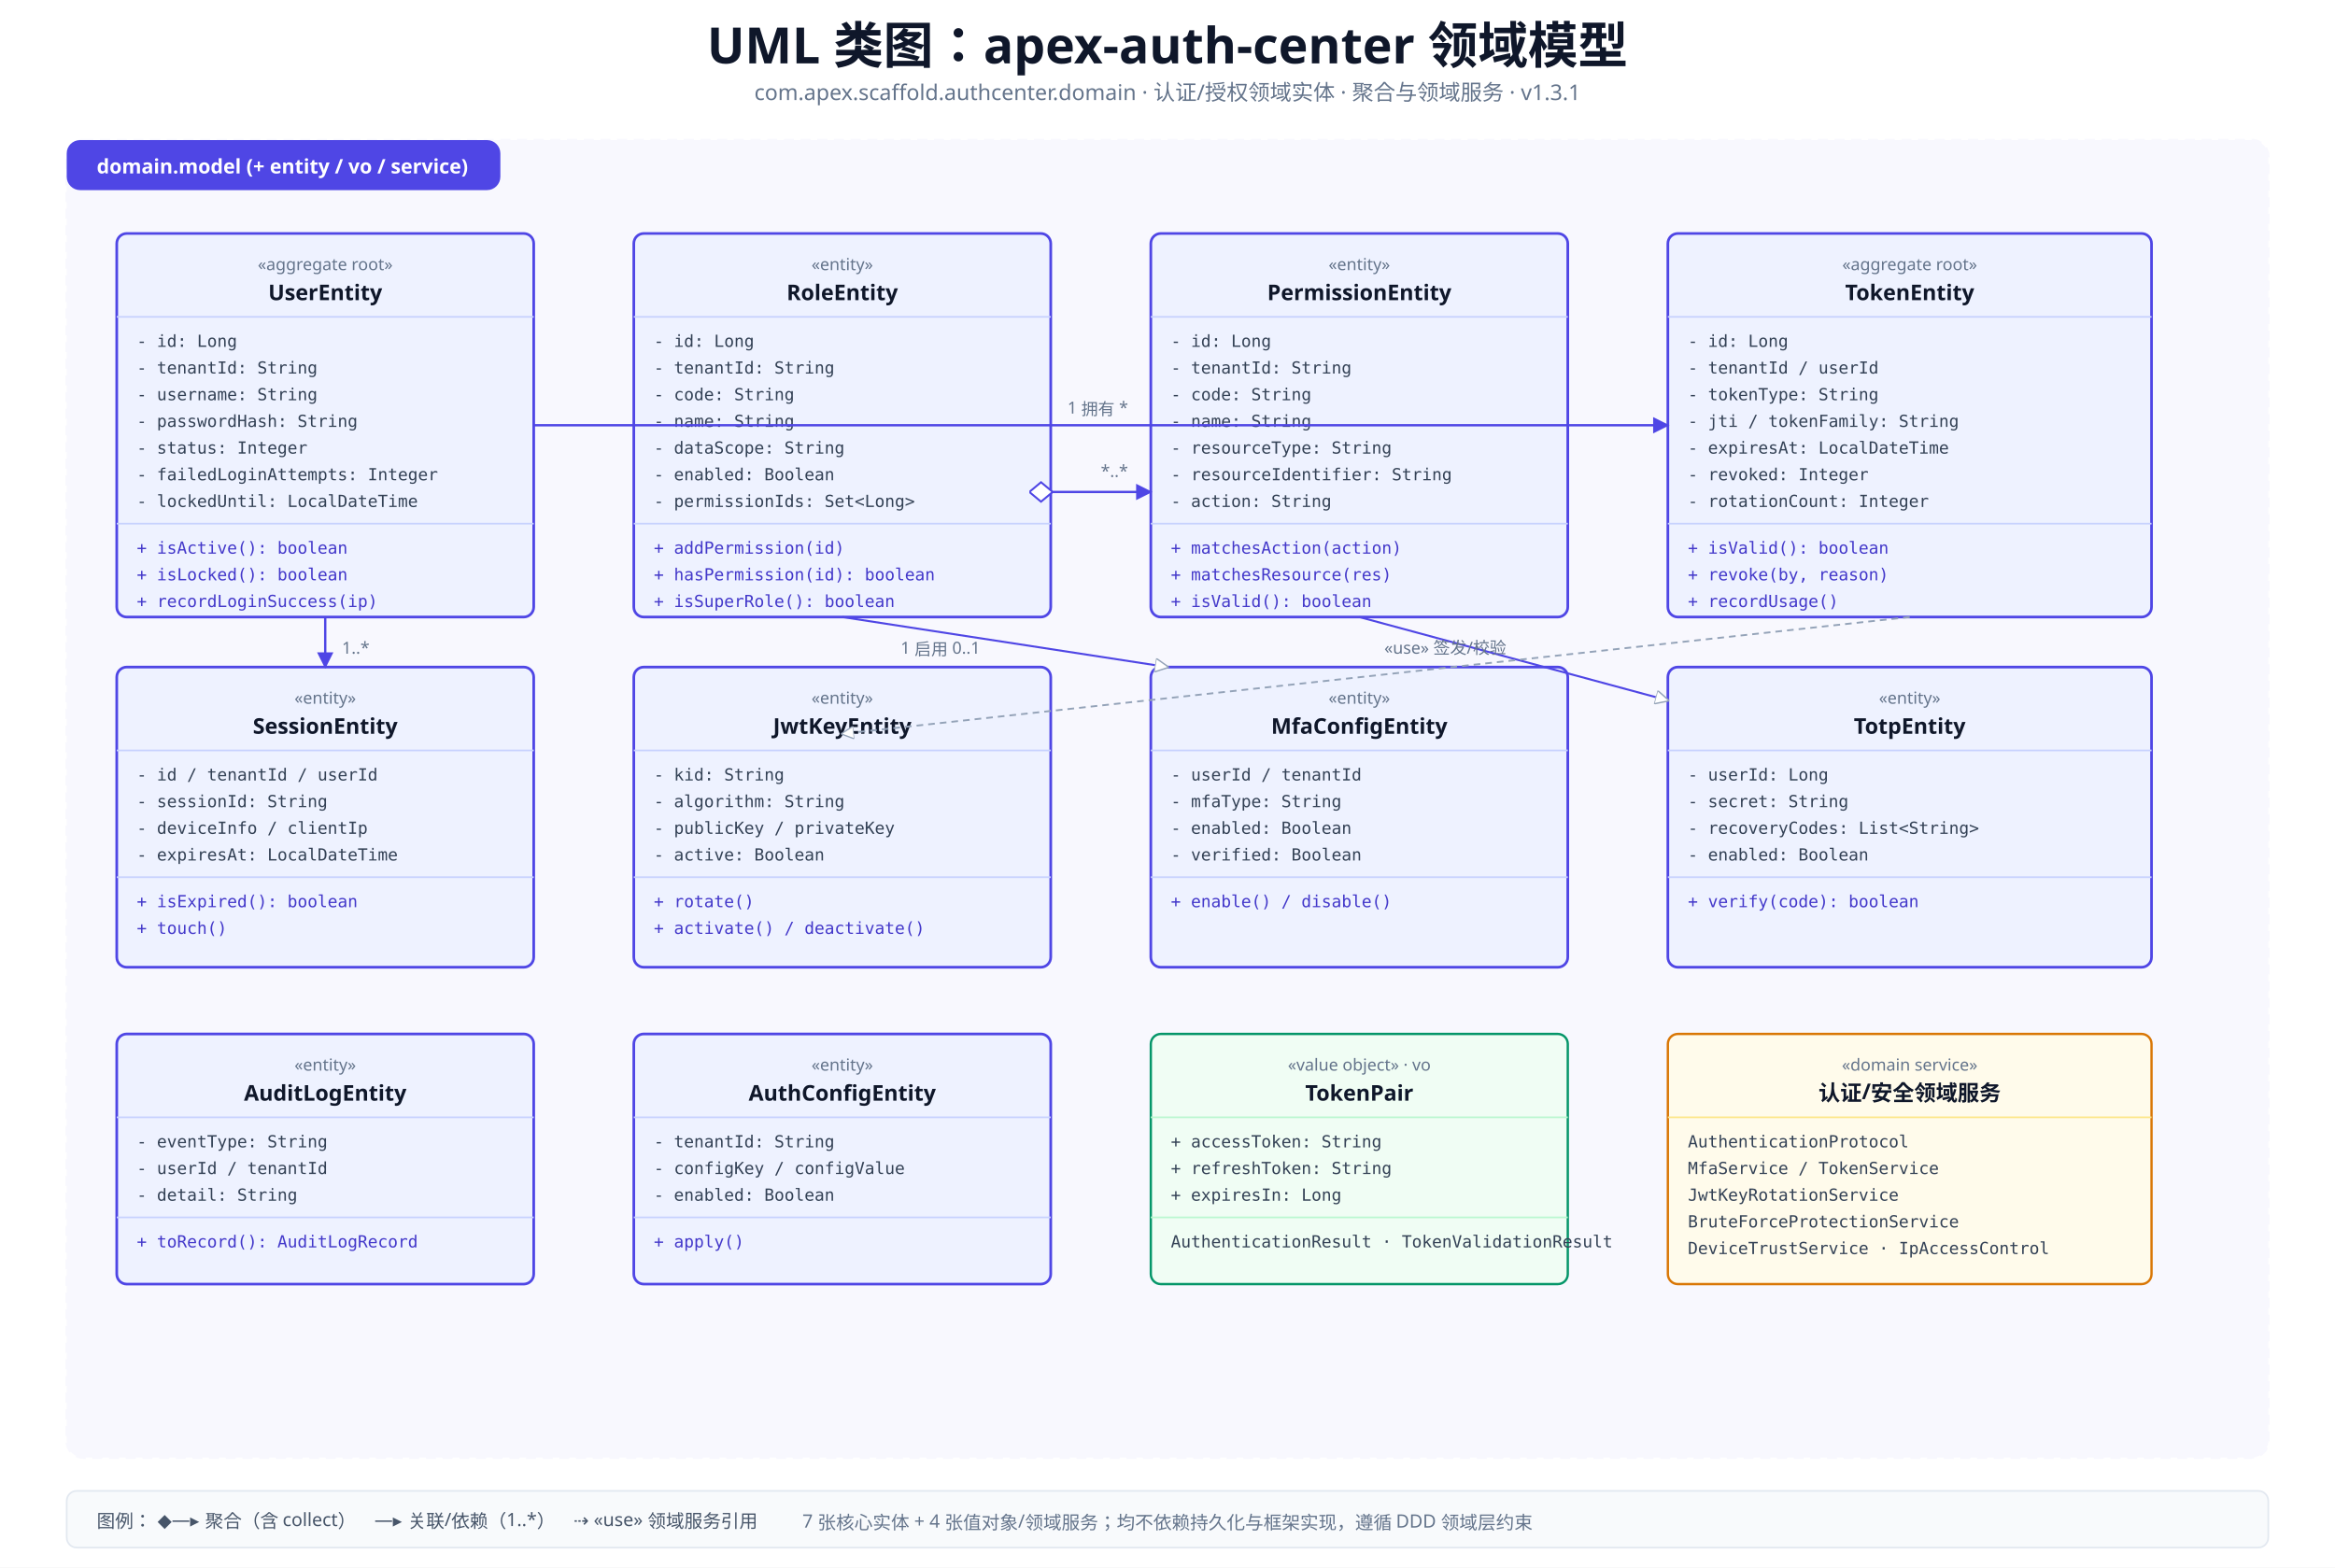
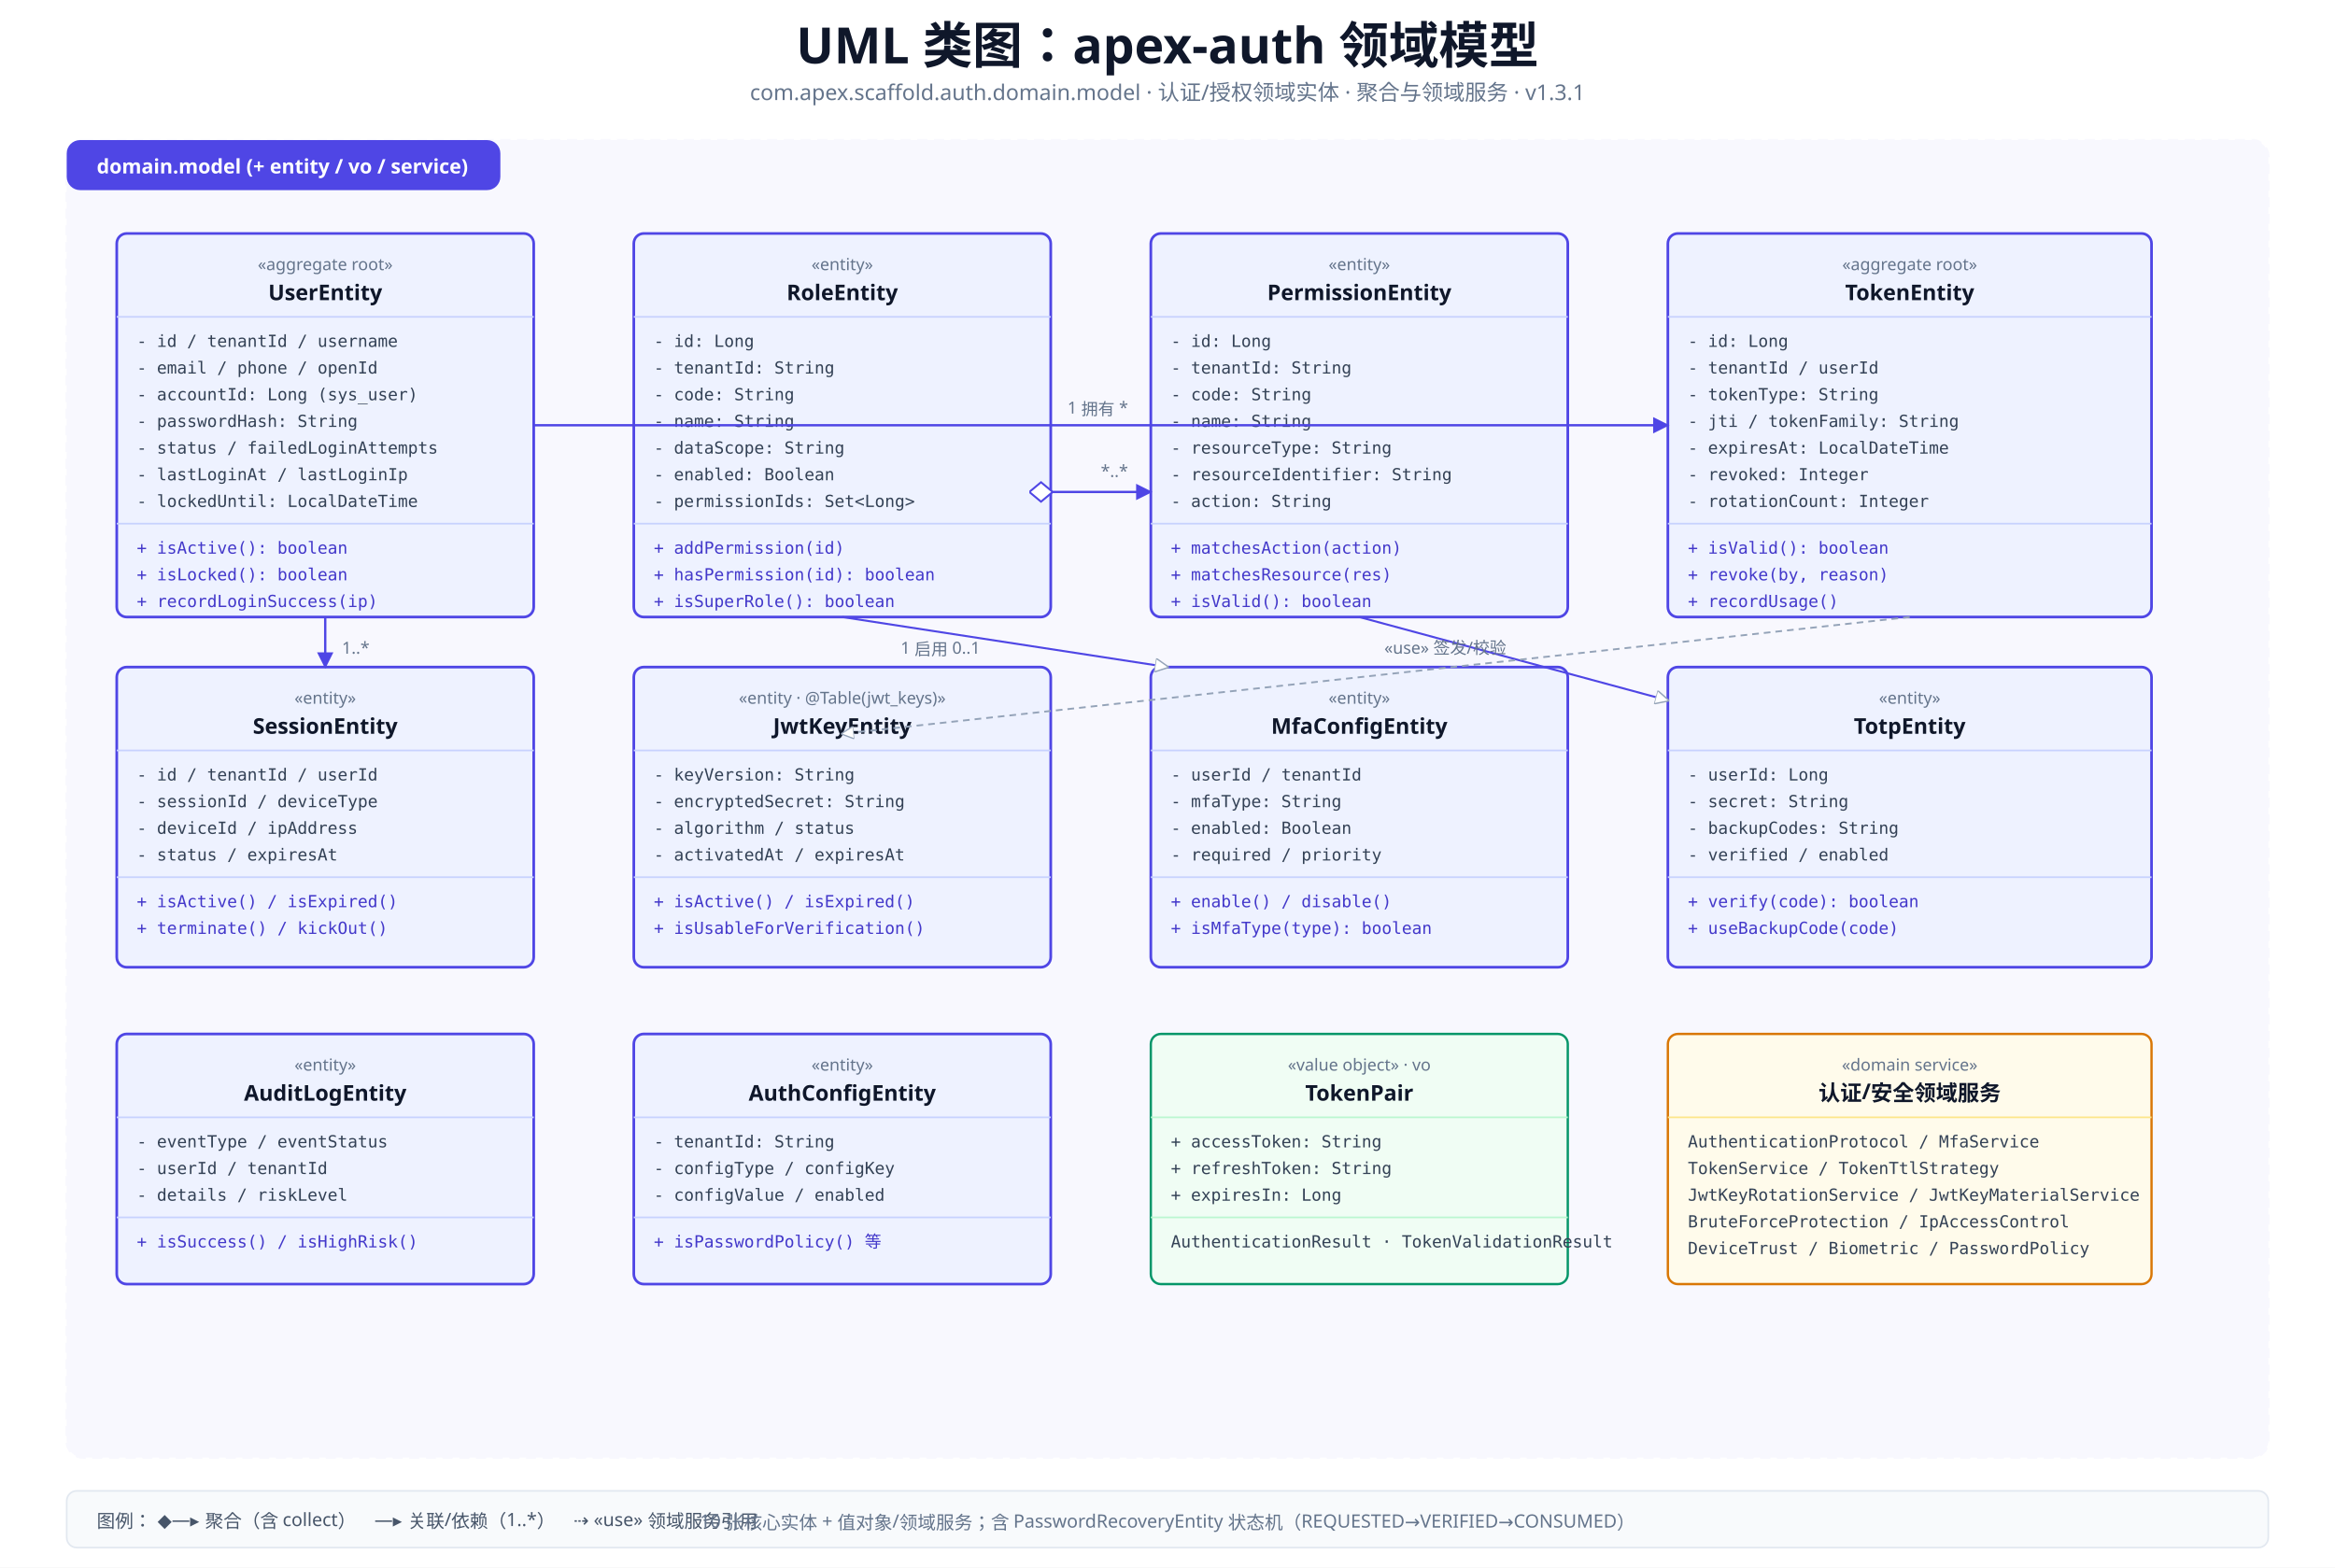
<svg xmlns="http://www.w3.org/2000/svg" viewBox="0 0 1400 940" width="1400" height="940">
  <defs>
    <style>
      .title{font:700 30px sans-serif;fill:#0f172a;text-anchor:middle}
      .subtitle{font:500 13px sans-serif;fill:#64748b;text-anchor:middle}
      .cls-name{font:700 13px sans-serif;fill:#0f172a;text-anchor:middle}
      .cls-stereo{font:500 10px sans-serif;fill:#64748b;text-anchor:middle}
      .field{font:400 10px monospace;fill:#334155}
      .method{font:400 10px monospace;fill:#4338ca}
      .rel{font:500 10px sans-serif;fill:#64748b}
      .pkg{font:700 12px sans-serif;fill:#fff}
      .legend{font:500 11px sans-serif;fill:#475569}
      .note{font:500 11px sans-serif;fill:#64748b}
    </style>
    <marker id="arrow" viewBox="0 0 10 10" refX="9" refY="5" markerWidth="7" markerHeight="7" orient="auto">
      <path d="M 0 0 L 10 5 L 0 10 z" fill="#4f46e5" />
    </marker>
    <marker id="arrow-o" viewBox="0 0 10 10" refX="9" refY="5" markerWidth="7" markerHeight="7" orient="auto">
      <path d="M 0 0 L 10 5 L 0 10 z" fill="#ffffff" stroke="#94a3b8" />
    </marker>
    <marker id="diamond" viewBox="0 0 12 12" refX="11" refY="6" markerWidth="10" markerHeight="10" orient="auto">
      <path d="M 0 6 L 6 1 L 12 6 L 6 11 z" fill="#ffffff" stroke="#4f46e5" />
    </marker>
  </defs>
  <rect width="1400" height="940" fill="#fff" />
-   <text x="700" y="38" class="title">UML 类图：apex-auth-center 领域模型</text>
-   <text x="700" y="60" class="subtitle">com.apex.scaffold.authcenter.domain · 认证/授权领域实体 · 聚合与领域服务 · v1.3.1</text>
+   <text x="700" y="38" class="title">UML 类图：apex-auth 领域模型</text>
+   <text x="700" y="60" class="subtitle">com.apex.scaffold.auth.domain.model · 认证/授权领域实体 · 聚合与领域服务 · v1.3.1</text>
  <rect x="40" y="84" width="1320" height="790" rx="10" fill="#4f46e5" opacity="0.04" stroke="#4f46e5" stroke-width="1.5" stroke-dasharray="6 4" />
  <rect x="40" y="84" width="260" height="30" rx="8" fill="#4f46e5" />
  <text x="58" y="104" class="pkg">domain.model (+ entity / vo / service)</text>
  <rect x="70" y="140" width="250" height="230" rx="6" fill="#eef2ff" stroke="#4f46e5" stroke-width="1.6" />
  <text x="195" y="162" class="cls-stereo">«aggregate root»</text>
  <text x="195" y="180" class="cls-name">UserEntity</text>
  <line x1="70" y1="190" x2="320" y2="190" stroke="#c7d2fe" />
-   <text x="82" y="208" class="field">- id: Long</text>
-   <text x="82" y="224" class="field">- tenantId: String</text>
-   <text x="82" y="240" class="field">- username: String</text>
+   <text x="82" y="208" class="field">- id / tenantId / username</text>
+   <text x="82" y="224" class="field">- email / phone / openId</text>
+   <text x="82" y="240" class="field">- accountId: Long (sys_user)</text>
  <text x="82" y="256" class="field">- passwordHash: String</text>
-   <text x="82" y="272" class="field">- status: Integer</text>
-   <text x="82" y="288" class="field">- failedLoginAttempts: Integer</text>
+   <text x="82" y="272" class="field">- status / failedLoginAttempts</text>
+   <text x="82" y="288" class="field">- lastLoginAt / lastLoginIp</text>
  <text x="82" y="304" class="field">- lockedUntil: LocalDateTime</text>
  <line x1="70" y1="314" x2="320" y2="314" stroke="#c7d2fe" />
  <text x="82" y="332" class="method">+ isActive(): boolean</text>
  <text x="82" y="348" class="method">+ isLocked(): boolean</text>
  <text x="82" y="364" class="method">+ recordLoginSuccess(ip)</text>
  <rect x="380" y="140" width="250" height="230" rx="6" fill="#eef2ff" stroke="#4f46e5" stroke-width="1.6" />
  <text x="505" y="162" class="cls-stereo">«entity»</text>
  <text x="505" y="180" class="cls-name">RoleEntity</text>
  <line x1="380" y1="190" x2="630" y2="190" stroke="#c7d2fe" />
  <text x="392" y="208" class="field">- id: Long</text>
  <text x="392" y="224" class="field">- tenantId: String</text>
  <text x="392" y="240" class="field">- code: String</text>
  <text x="392" y="256" class="field">- name: String</text>
  <text x="392" y="272" class="field">- dataScope: String</text>
  <text x="392" y="288" class="field">- enabled: Boolean</text>
  <text x="392" y="304" class="field">- permissionIds: Set&lt;Long&gt;</text>
  <line x1="380" y1="314" x2="630" y2="314" stroke="#c7d2fe" />
  <text x="392" y="332" class="method">+ addPermission(id)</text>
  <text x="392" y="348" class="method">+ hasPermission(id): boolean</text>
  <text x="392" y="364" class="method">+ isSuperRole(): boolean</text>
  <rect x="690" y="140" width="250" height="230" rx="6" fill="#eef2ff" stroke="#4f46e5" stroke-width="1.6" />
  <text x="815" y="162" class="cls-stereo">«entity»</text>
  <text x="815" y="180" class="cls-name">PermissionEntity</text>
  <line x1="690" y1="190" x2="940" y2="190" stroke="#c7d2fe" />
  <text x="702" y="208" class="field">- id: Long</text>
  <text x="702" y="224" class="field">- tenantId: String</text>
  <text x="702" y="240" class="field">- code: String</text>
  <text x="702" y="256" class="field">- name: String</text>
  <text x="702" y="272" class="field">- resourceType: String</text>
  <text x="702" y="288" class="field">- resourceIdentifier: String</text>
  <text x="702" y="304" class="field">- action: String</text>
  <line x1="690" y1="314" x2="940" y2="314" stroke="#c7d2fe" />
  <text x="702" y="332" class="method">+ matchesAction(action)</text>
  <text x="702" y="348" class="method">+ matchesResource(res)</text>
  <text x="702" y="364" class="method">+ isValid(): boolean</text>
  <rect x="1000" y="140" width="290" height="230" rx="6" fill="#eef2ff" stroke="#4f46e5" stroke-width="1.6" />
  <text x="1145" y="162" class="cls-stereo">«aggregate root»</text>
  <text x="1145" y="180" class="cls-name">TokenEntity</text>
  <line x1="1000" y1="190" x2="1290" y2="190" stroke="#c7d2fe" />
  <text x="1012" y="208" class="field">- id: Long</text>
  <text x="1012" y="224" class="field">- tenantId / userId</text>
  <text x="1012" y="240" class="field">- tokenType: String</text>
  <text x="1012" y="256" class="field">- jti / tokenFamily: String</text>
  <text x="1012" y="272" class="field">- expiresAt: LocalDateTime</text>
  <text x="1012" y="288" class="field">- revoked: Integer</text>
  <text x="1012" y="304" class="field">- rotationCount: Integer</text>
  <line x1="1000" y1="314" x2="1290" y2="314" stroke="#c7d2fe" />
  <text x="1012" y="332" class="method">+ isValid(): boolean</text>
  <text x="1012" y="348" class="method">+ revoke(by, reason)</text>
  <text x="1012" y="364" class="method">+ recordUsage()</text>
  <rect x="70" y="400" width="250" height="180" rx="6" fill="#eef2ff" stroke="#4f46e5" stroke-width="1.6" />
  <text x="195" y="422" class="cls-stereo">«entity»</text>
  <text x="195" y="440" class="cls-name">SessionEntity</text>
  <line x1="70" y1="450" x2="320" y2="450" stroke="#c7d2fe" />
  <text x="82" y="468" class="field">- id / tenantId / userId</text>
-   <text x="82" y="484" class="field">- sessionId: String</text>
-   <text x="82" y="500" class="field">- deviceInfo / clientIp</text>
-   <text x="82" y="516" class="field">- expiresAt: LocalDateTime</text>
+   <text x="82" y="484" class="field">- sessionId / deviceType</text>
+   <text x="82" y="500" class="field">- deviceId / ipAddress</text>
+   <text x="82" y="516" class="field">- status / expiresAt</text>
  <line x1="70" y1="526" x2="320" y2="526" stroke="#c7d2fe" />
-   <text x="82" y="544" class="method">+ isExpired(): boolean</text>
-   <text x="82" y="560" class="method">+ touch()</text>
+   <text x="82" y="544" class="method">+ isActive() / isExpired()</text>
+   <text x="82" y="560" class="method">+ terminate() / kickOut()</text>
  <rect x="380" y="400" width="250" height="180" rx="6" fill="#eef2ff" stroke="#4f46e5" stroke-width="1.6" />
-   <text x="505" y="422" class="cls-stereo">«entity»</text>
+   <text x="505" y="422" class="cls-stereo">«entity · @Table(jwt_keys)»</text>
  <text x="505" y="440" class="cls-name">JwtKeyEntity</text>
  <line x1="380" y1="450" x2="630" y2="450" stroke="#c7d2fe" />
-   <text x="392" y="468" class="field">- kid: String</text>
-   <text x="392" y="484" class="field">- algorithm: String</text>
-   <text x="392" y="500" class="field">- publicKey / privateKey</text>
-   <text x="392" y="516" class="field">- active: Boolean</text>
+   <text x="392" y="468" class="field">- keyVersion: String</text>
+   <text x="392" y="484" class="field">- encryptedSecret: String</text>
+   <text x="392" y="500" class="field">- algorithm / status</text>
+   <text x="392" y="516" class="field">- activatedAt / expiresAt</text>
  <line x1="380" y1="526" x2="630" y2="526" stroke="#c7d2fe" />
-   <text x="392" y="544" class="method">+ rotate()</text>
-   <text x="392" y="560" class="method">+ activate() / deactivate()</text>
+   <text x="392" y="544" class="method">+ isActive() / isExpired()</text>
+   <text x="392" y="560" class="method">+ isUsableForVerification()</text>
  <rect x="690" y="400" width="250" height="180" rx="6" fill="#eef2ff" stroke="#4f46e5" stroke-width="1.6" />
  <text x="815" y="422" class="cls-stereo">«entity»</text>
  <text x="815" y="440" class="cls-name">MfaConfigEntity</text>
  <line x1="690" y1="450" x2="940" y2="450" stroke="#c7d2fe" />
  <text x="702" y="468" class="field">- userId / tenantId</text>
  <text x="702" y="484" class="field">- mfaType: String</text>
  <text x="702" y="500" class="field">- enabled: Boolean</text>
-   <text x="702" y="516" class="field">- verified: Boolean</text>
+   <text x="702" y="516" class="field">- required / priority</text>
  <line x1="690" y1="526" x2="940" y2="526" stroke="#c7d2fe" />
  <text x="702" y="544" class="method">+ enable() / disable()</text>
+   <text x="702" y="560" class="method">+ isMfaType(type): boolean</text>
  <rect x="1000" y="400" width="290" height="180" rx="6" fill="#eef2ff" stroke="#4f46e5" stroke-width="1.6" />
  <text x="1145" y="422" class="cls-stereo">«entity»</text>
  <text x="1145" y="440" class="cls-name">TotpEntity</text>
  <line x1="1000" y1="450" x2="1290" y2="450" stroke="#c7d2fe" />
  <text x="1012" y="468" class="field">- userId: Long</text>
  <text x="1012" y="484" class="field">- secret: String</text>
-   <text x="1012" y="500" class="field">- recoveryCodes: List&lt;String&gt;</text>
-   <text x="1012" y="516" class="field">- enabled: Boolean</text>
+   <text x="1012" y="500" class="field">- backupCodes: String</text>
+   <text x="1012" y="516" class="field">- verified / enabled</text>
  <line x1="1000" y1="526" x2="1290" y2="526" stroke="#c7d2fe" />
  <text x="1012" y="544" class="method">+ verify(code): boolean</text>
+   <text x="1012" y="560" class="method">+ useBackupCode(code)</text>
  <rect x="70" y="620" width="250" height="150" rx="6" fill="#eef2ff" stroke="#4f46e5" stroke-width="1.6" />
  <text x="195" y="642" class="cls-stereo">«entity»</text>
  <text x="195" y="660" class="cls-name">AuditLogEntity</text>
  <line x1="70" y1="670" x2="320" y2="670" stroke="#c7d2fe" />
-   <text x="82" y="688" class="field">- eventType: String</text>
+   <text x="82" y="688" class="field">- eventType / eventStatus</text>
  <text x="82" y="704" class="field">- userId / tenantId</text>
-   <text x="82" y="720" class="field">- detail: String</text>
+   <text x="82" y="720" class="field">- details / riskLevel</text>
  <line x1="70" y1="730" x2="320" y2="730" stroke="#c7d2fe" />
-   <text x="82" y="748" class="method">+ toRecord(): AuditLogRecord</text>
+   <text x="82" y="748" class="method">+ isSuccess() / isHighRisk()</text>
  <rect x="380" y="620" width="250" height="150" rx="6" fill="#eef2ff" stroke="#4f46e5" stroke-width="1.6" />
  <text x="505" y="642" class="cls-stereo">«entity»</text>
  <text x="505" y="660" class="cls-name">AuthConfigEntity</text>
  <line x1="380" y1="670" x2="630" y2="670" stroke="#c7d2fe" />
  <text x="392" y="688" class="field">- tenantId: String</text>
-   <text x="392" y="704" class="field">- configKey / configValue</text>
-   <text x="392" y="720" class="field">- enabled: Boolean</text>
+   <text x="392" y="704" class="field">- configType / configKey</text>
+   <text x="392" y="720" class="field">- configValue / enabled</text>
  <line x1="380" y1="730" x2="630" y2="730" stroke="#c7d2fe" />
-   <text x="392" y="748" class="method">+ apply()</text>
+   <text x="392" y="748" class="method">+ isPasswordPolicy() 等</text>
  <rect x="690" y="620" width="250" height="150" rx="6" fill="#f0fdf4" stroke="#059669" stroke-width="1.4" />
  <text x="815" y="642" class="cls-stereo" fill="#059669">«value object» · vo</text>
  <text x="815" y="660" class="cls-name">TokenPair</text>
  <line x1="690" y1="670" x2="940" y2="670" stroke="#bbf7d0" />
  <text x="702" y="688" class="field">+ accessToken: String</text>
  <text x="702" y="704" class="field">+ refreshToken: String</text>
  <text x="702" y="720" class="field">+ expiresIn: Long</text>
  <line x1="690" y1="730" x2="940" y2="730" stroke="#bbf7d0" />
  <text x="702" y="748" class="field">AuthenticationResult · TokenValidationResult</text>
  <rect x="1000" y="620" width="290" height="150" rx="6" fill="#fffbeb" stroke="#d97706" stroke-width="1.4" />
  <text x="1145" y="642" class="cls-stereo" fill="#b45309">«domain service»</text>
  <text x="1145" y="660" class="cls-name">认证/安全领域服务</text>
  <line x1="1000" y1="670" x2="1290" y2="670" stroke="#fde68a" />
-   <text x="1012" y="688" class="field">AuthenticationProtocol</text>
-   <text x="1012" y="704" class="field">MfaService / TokenService</text>
-   <text x="1012" y="720" class="field">JwtKeyRotationService</text>
-   <text x="1012" y="736" class="field">BruteForceProtectionService</text>
-   <text x="1012" y="752" class="field">DeviceTrustService · IpAccessControl</text>
+   <text x="1012" y="688" class="field">AuthenticationProtocol / MfaService</text>
+   <text x="1012" y="704" class="field">TokenService / TokenTtlStrategy</text>
+   <text x="1012" y="720" class="field">JwtKeyRotationService / JwtKeyMaterialService</text>
+   <text x="1012" y="736" class="field">BruteForceProtection / IpAccessControl</text>
+   <text x="1012" y="752" class="field">DeviceTrust / Biometric / PasswordPolicy</text>
  <line x1="630" y1="295" x2="690" y2="295" stroke="#4f46e5" stroke-width="1.4" marker-start="url(#diamond)" marker-end="url(#arrow)" />
  <text x="660" y="286" class="rel">*..*</text>
  <line x1="320" y1="255" x2="1000" y2="255" stroke="#4f46e5" stroke-width="1.4" marker-end="url(#arrow)" />
  <text x="640" y="248" class="rel">1 拥有 *</text>
  <line x1="195" y1="370" x2="195" y2="400" stroke="#4f46e5" stroke-width="1.4" marker-end="url(#arrow)" />
  <text x="205" y="392" class="rel">1..*</text>
  <line x1="505" y1="370" x2="700" y2="400" stroke="#4f46e5" stroke-width="1.2" marker-end="url(#arrow-o)" />
  <text x="540" y="392" class="rel">1 启用 0..1</text>
  <line x1="815" y1="370" x2="1000" y2="420" stroke="#4f46e5" stroke-width="1.2" marker-end="url(#arrow-o)" />
  <line x1="1145" y1="370" x2="505" y2="440" stroke="#94a3b8" stroke-width="1.1" stroke-dasharray="4 3" marker-end="url(#arrow-o)" />
  <text x="830" y="392" class="rel">«use» 签发/校验</text>
  <rect x="40" y="894" width="1320" height="34" rx="6" fill="#f8fafc" stroke="#e2e8f0" />
  <text x="58" y="916" class="legend">图例： ◆—▸ 聚合（含 collect）　—▸ 关联/依赖（1..*）　⇢ «use» 领域服务引用</text>
-   <text x="700" y="916" class="note" text-anchor="middle">7 张核心实体 + 4 张值对象/领域服务；均不依赖持久化与框架实现，遵循 DDD 领域层约束</text>
+   <text x="700" y="916" class="note" text-anchor="middle">10 张核心实体 + 值对象/领域服务；含 PasswordRecoveryEntity 状态机（REQUESTED→VERIFIED→CONSUMED）</text>
</svg>
